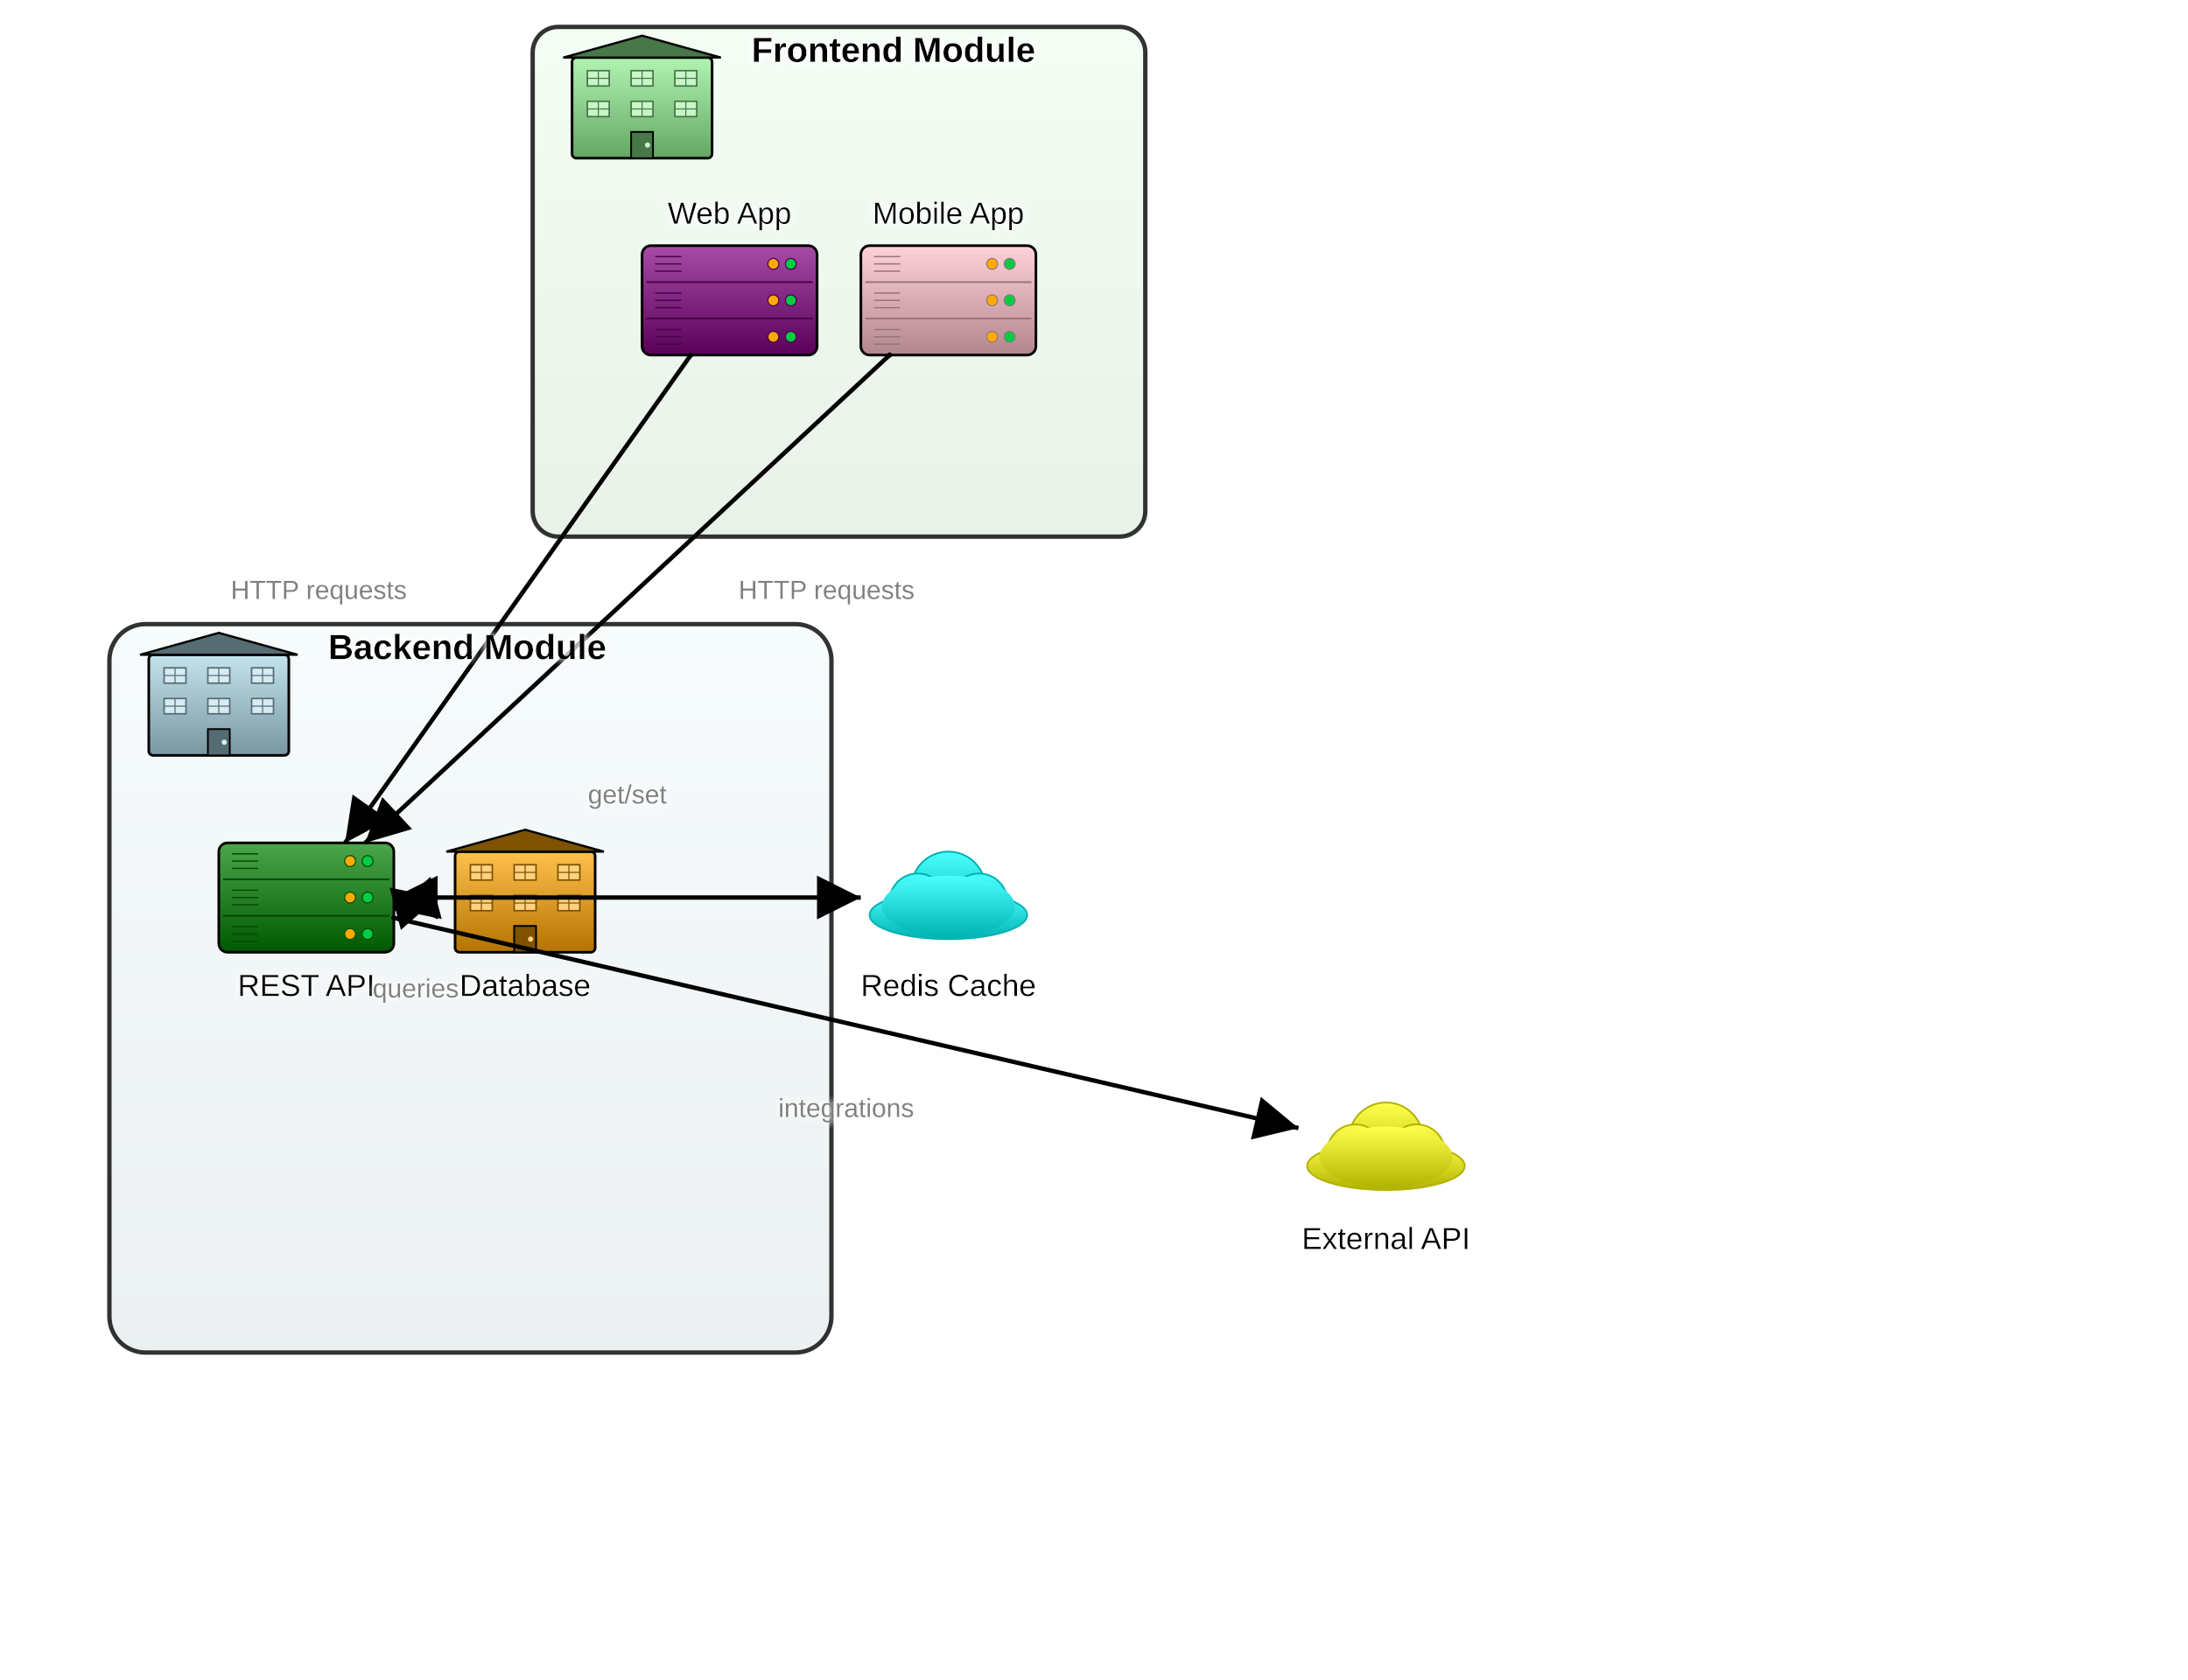
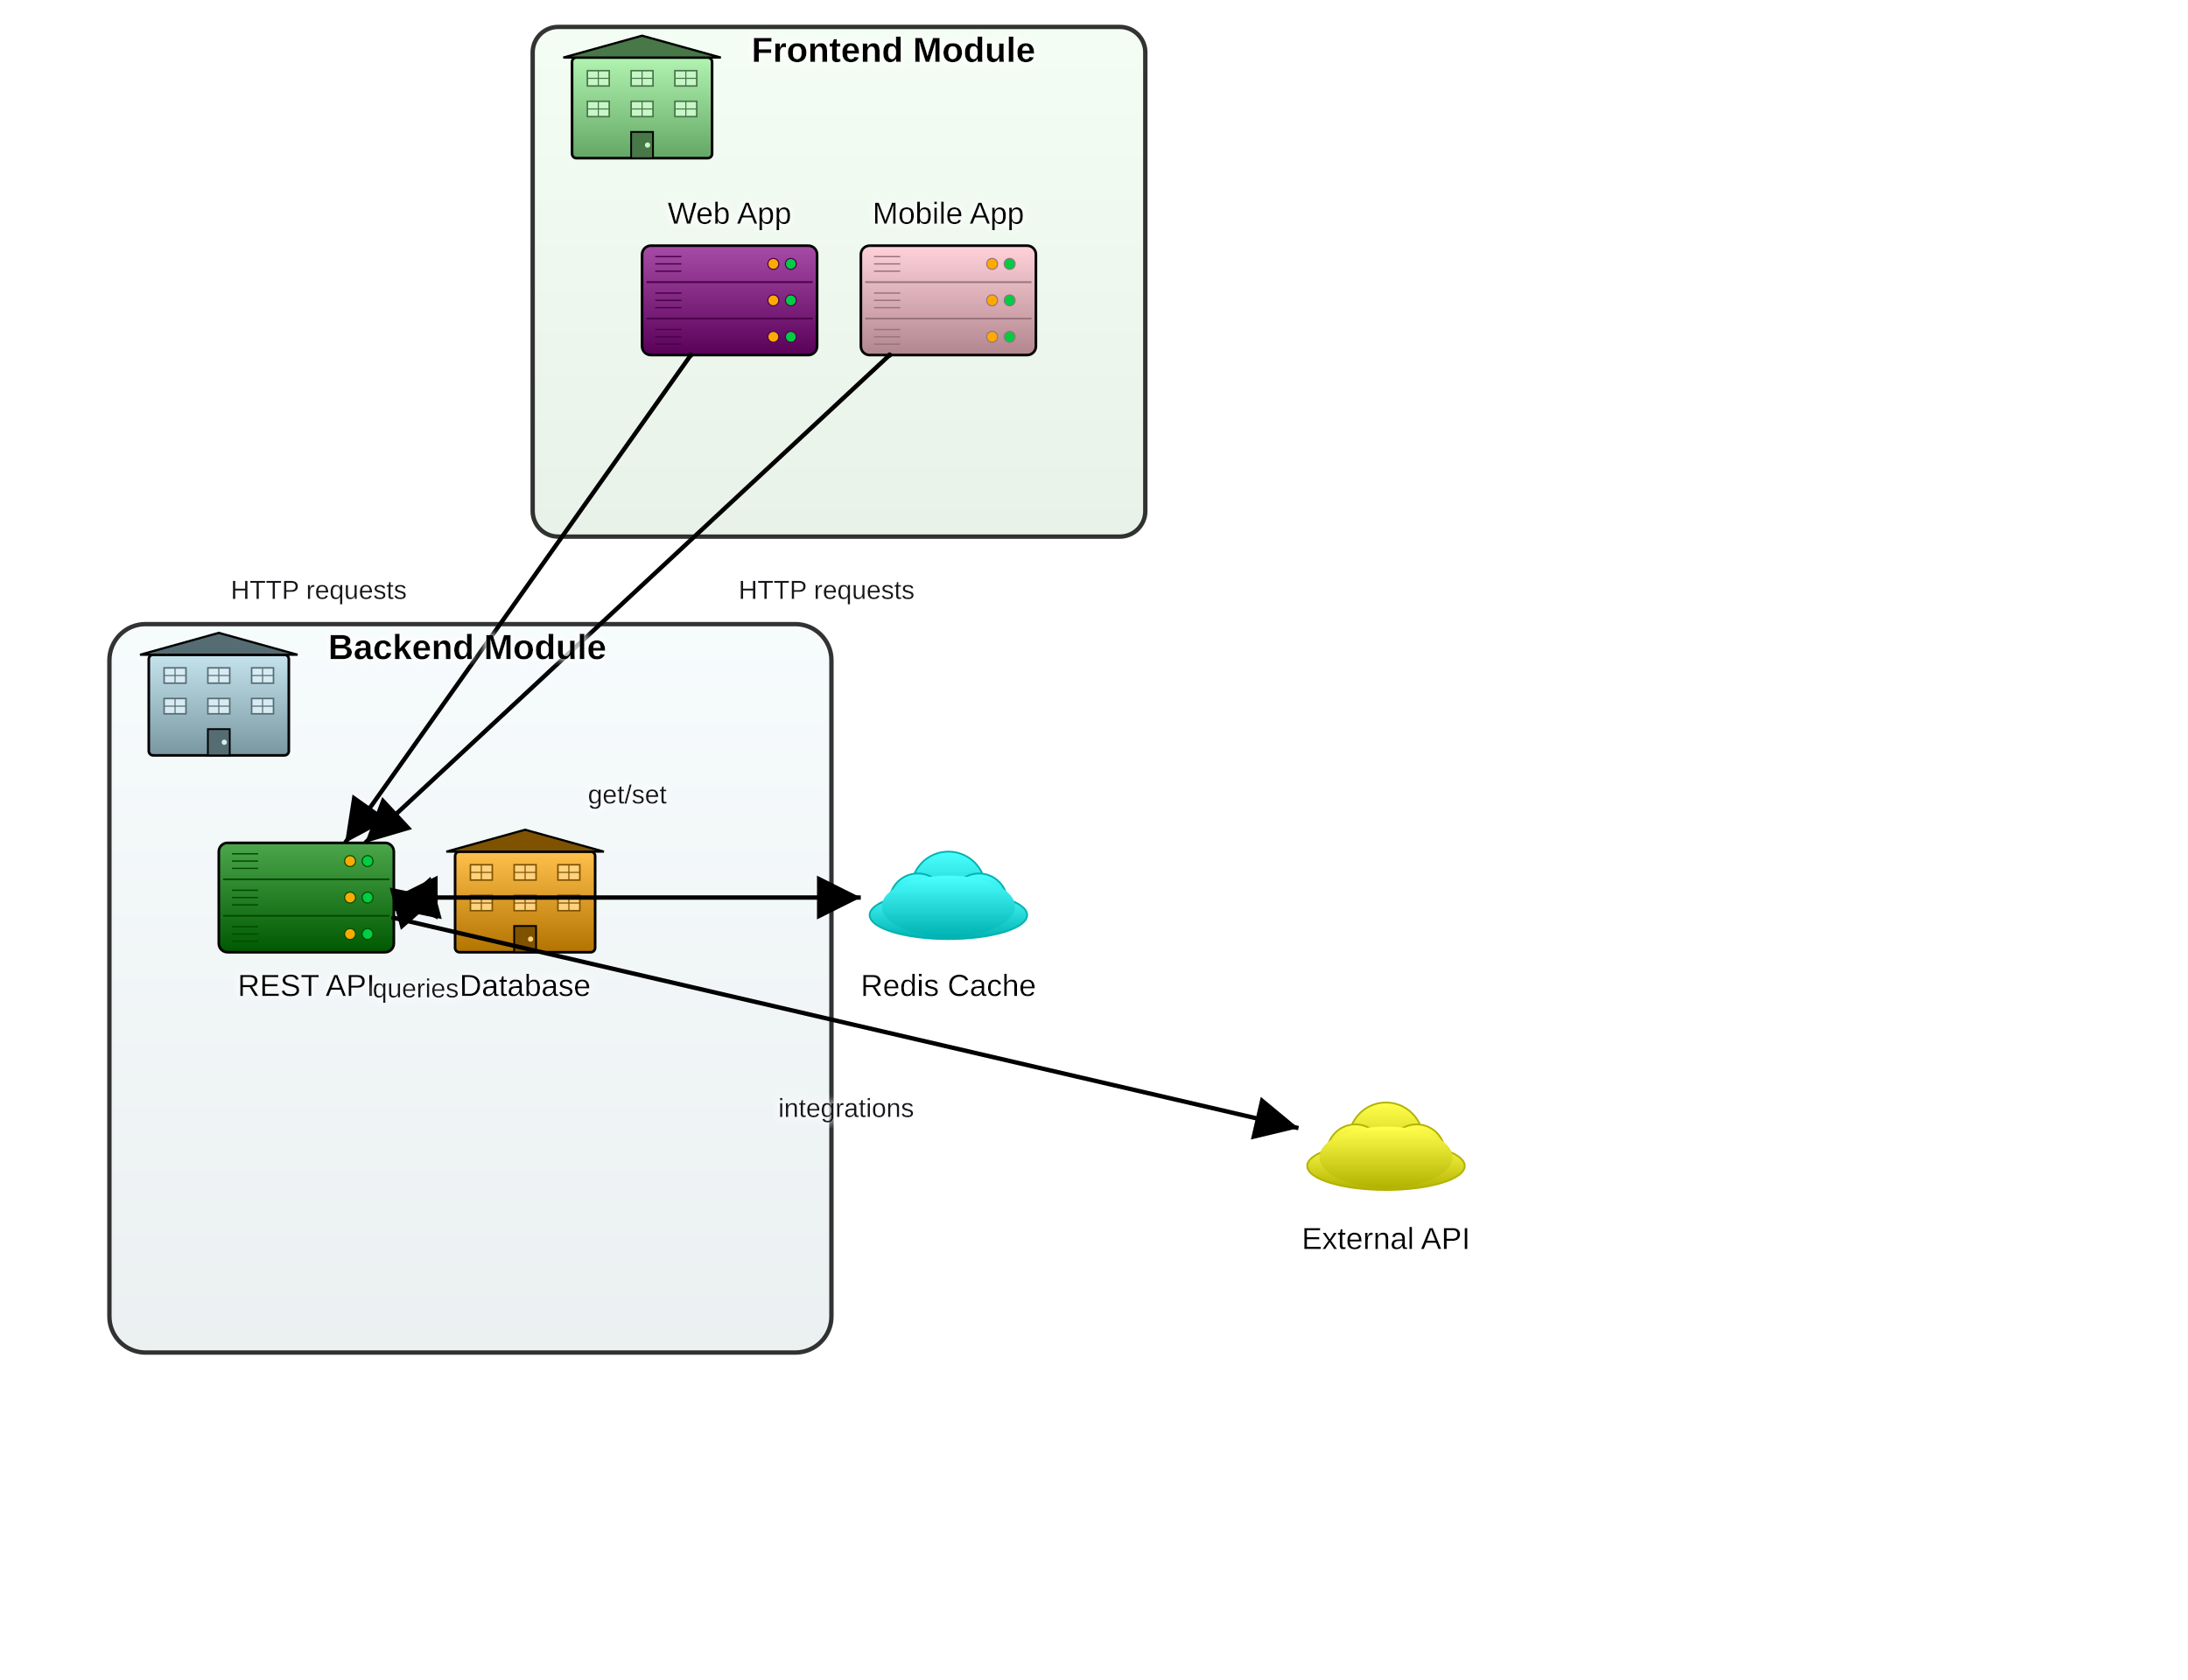
<svg xmlns="http://www.w3.org/2000/svg" baseProfile="full" height="768" version="1.1" viewBox="0,0,1000,768" width="1000">
  <defs>
    <filter height="140%" id="text-glow" width="140%" x="-20%" y="-20%">
      <feGaussianBlur in="SourceGraphic" result="blur" stdDeviation="2" />
      <feFlood flood-color="white" flood-opacity="1" result="color" />
      <feComposite in="color" in2="blur" operator="in" result="shadow" />
      <feMerge>
        <feMergeNode in="shadow" />
        <feMergeNode in="shadow" />
        <feMergeNode in="SourceGraphic" />
      </feMerge>
    </filter>
    <marker id="arrow-end" markerHeight="10" markerWidth="10" orient="auto" refX="10" refY="5">
      <path d="M 0 0 L 10 5 L 0 10 z" fill="black" />
    </marker>
    <marker id="arrow-start" markerHeight="10" markerWidth="10" orient="auto" refX="0" refY="5">
      <path d="M 10 0 L 0 5 L 10 10 z" fill="black" />
    </marker>
    <marker id="circle-start" markerHeight="2.4" markerUnits="userSpaceOnUse" markerWidth="2.4" orient="auto" refX="1.2" refY="1.2">
      <circle cx="1.2" cy="1.2" fill="black" r="1.2" />
    </marker>
    <marker id="circle-end" markerHeight="2.4" markerUnits="userSpaceOnUse" markerWidth="2.4" orient="auto" refX="1.2" refY="1.2">
      <circle cx="1.2" cy="1.2" fill="black" r="1.2" />
    </marker>
    <linearGradient id="gradient-backend-module" x1="0%" x2="0%" y1="0%" y2="100%">
      <stop offset="0%" stop-color="#c5e3ed" />
      <stop offset="100%" stop-color="#7997a1" />
    </linearGradient>
    <linearGradient id="gradient-backend-module_icon" x1="0%" x2="0%" y1="0%" y2="100%">
      <stop offset="0%" stop-color="#c5e3ed" />
      <stop offset="100%" stop-color="#7997a1" />
    </linearGradient>
    <linearGradient id="gradient-frontend-module" x1="0%" x2="0%" y1="0%" y2="100%">
      <stop offset="0%" stop-color="#b1f3b1" />
      <stop offset="100%" stop-color="#64a664" />
    </linearGradient>
    <linearGradient id="gradient-frontend-module_icon" x1="0%" x2="0%" y1="0%" y2="100%">
      <stop offset="0%" stop-color="#b1f3b1" />
      <stop offset="100%" stop-color="#64a664" />
    </linearGradient>
    <linearGradient id="gradient-api" x1="0%" x2="0%" y1="0%" y2="100%">
      <stop offset="0%" stop-color="#4ca64c" />
      <stop offset="100%" stop-color="#005900" />
    </linearGradient>
    <linearGradient id="gradient-db" x1="0%" x2="0%" y1="0%" y2="100%">
      <stop offset="0%" stop-color="#ffc04c" />
      <stop offset="100%" stop-color="#b27300" />
    </linearGradient>
    <linearGradient id="gradient-cache" x1="0%" x2="0%" y1="0%" y2="100%">
      <stop offset="0%" stop-color="#4cffff" />
      <stop offset="100%" stop-color="#00b2b2" />
    </linearGradient>
    <linearGradient id="gradient-webapp" x1="0%" x2="0%" y1="0%" y2="100%">
      <stop offset="0%" stop-color="#a64ca6" />
      <stop offset="100%" stop-color="#590059" />
    </linearGradient>
    <linearGradient id="gradient-mobile" x1="0%" x2="0%" y1="0%" y2="100%">
      <stop offset="0%" stop-color="#ffd2da" />
      <stop offset="100%" stop-color="#b2868e" />
    </linearGradient>
    <linearGradient id="gradient-external-service" x1="0%" x2="0%" y1="0%" y2="100%">
      <stop offset="0%" stop-color="#ffff4c" />
      <stop offset="100%" stop-color="#b2b200" />
    </linearGradient>
  </defs>
  <rect fill="url(#gradient-backend-module)" fill-opacity="0.15" height="333.0" rx="16.5" ry="16.5" stroke="black" stroke-opacity="0.8" stroke-width="2" width="330.0" x="50.0" y="285.308" />
  <g id="backend-module_icon">
    <rect fill="url(#gradient-backend-module_icon)" height="46" rx="2" ry="2" stroke="black" stroke-width="1.2" width="64" x="68.0" y="299.308" />
    <polygon fill="#566c73" points="64.0,299.308 100.0,289.308 136.0,299.308" stroke="black" stroke-width="1.0" />
    <rect fill="#d6ebf2" height="7" stroke="#566c73" stroke-width="0.7" width="10" x="75.0" y="305.308" />
    <line stroke="#566c73" stroke-width="0.5" x1="80.0" x2="80.0" y1="305.308" y2="312.308" />
    <line stroke="#566c73" stroke-width="0.5" x1="75.0" x2="85.0" y1="308.808" y2="308.808" />
    <rect fill="#d6ebf2" height="7" stroke="#566c73" stroke-width="0.7" width="10" x="95.0" y="305.308" />
    <line stroke="#566c73" stroke-width="0.5" x1="100.0" x2="100.0" y1="305.308" y2="312.308" />
    <line stroke="#566c73" stroke-width="0.5" x1="95.0" x2="105.0" y1="308.808" y2="308.808" />
    <rect fill="#d6ebf2" height="7" stroke="#566c73" stroke-width="0.7" width="10" x="115.0" y="305.308" />
    <line stroke="#566c73" stroke-width="0.5" x1="120.0" x2="120.0" y1="305.308" y2="312.308" />
    <line stroke="#566c73" stroke-width="0.5" x1="115.0" x2="125.0" y1="308.808" y2="308.808" />
    <rect fill="#d6ebf2" height="7" stroke="#566c73" stroke-width="0.7" width="10" x="75.0" y="319.308" />
    <line stroke="#566c73" stroke-width="0.5" x1="80.0" x2="80.0" y1="319.308" y2="326.308" />
    <line stroke="#566c73" stroke-width="0.5" x1="75.0" x2="85.0" y1="322.808" y2="322.808" />
    <rect fill="#d6ebf2" height="7" stroke="#566c73" stroke-width="0.7" width="10" x="95.0" y="319.308" />
    <line stroke="#566c73" stroke-width="0.5" x1="100.0" x2="100.0" y1="319.308" y2="326.308" />
    <line stroke="#566c73" stroke-width="0.5" x1="95.0" x2="105.0" y1="322.808" y2="322.808" />
    <rect fill="#d6ebf2" height="7" stroke="#566c73" stroke-width="0.7" width="10" x="115.0" y="319.308" />
    <line stroke="#566c73" stroke-width="0.5" x1="120.0" x2="120.0" y1="319.308" y2="326.308" />
    <line stroke="#566c73" stroke-width="0.5" x1="115.0" x2="125.0" y1="322.808" y2="322.808" />
    <rect fill="#566c73" height="12" stroke="black" stroke-width="0.8" width="10" x="95.0" y="333.308" />
    <circle cx="102.5" cy="339.308" fill="#d6ebf2" r="1.2" />
  </g>
  <rect fill="url(#gradient-frontend-module)" fill-opacity="0.15" height="233.0" rx="11.65" ry="11.65" stroke="black" stroke-opacity="0.8" stroke-width="2" width="280.0" x="243.45" y="12.308" />
  <g id="frontend-module_icon">
    <rect fill="url(#gradient-frontend-module_icon)" height="46" rx="2" ry="2" stroke="black" stroke-width="1.2" width="64" x="261.45" y="26.308" />
    <polygon fill="#487748" points="257.45,26.308 293.45,16.308 329.45,26.308" stroke="black" stroke-width="1.0" />
    <rect fill="#c7f6c7" height="7" stroke="#487748" stroke-width="0.7" width="10" x="268.45" y="32.308" />
    <line stroke="#487748" stroke-width="0.5" x1="273.45" x2="273.45" y1="32.308" y2="39.308" />
    <line stroke="#487748" stroke-width="0.5" x1="268.45" x2="278.45" y1="35.808" y2="35.808" />
    <rect fill="#c7f6c7" height="7" stroke="#487748" stroke-width="0.7" width="10" x="288.45" y="32.308" />
    <line stroke="#487748" stroke-width="0.5" x1="293.45" x2="293.45" y1="32.308" y2="39.308" />
    <line stroke="#487748" stroke-width="0.5" x1="288.45" x2="298.45" y1="35.808" y2="35.808" />
    <rect fill="#c7f6c7" height="7" stroke="#487748" stroke-width="0.7" width="10" x="308.45" y="32.308" />
    <line stroke="#487748" stroke-width="0.5" x1="313.45" x2="313.45" y1="32.308" y2="39.308" />
    <line stroke="#487748" stroke-width="0.5" x1="308.45" x2="318.45" y1="35.808" y2="35.808" />
    <rect fill="#c7f6c7" height="7" stroke="#487748" stroke-width="0.7" width="10" x="268.45" y="46.308" />
    <line stroke="#487748" stroke-width="0.5" x1="273.45" x2="273.45" y1="46.308" y2="53.308" />
    <line stroke="#487748" stroke-width="0.5" x1="268.45" x2="278.45" y1="49.808" y2="49.808" />
    <rect fill="#c7f6c7" height="7" stroke="#487748" stroke-width="0.7" width="10" x="288.45" y="46.308" />
    <line stroke="#487748" stroke-width="0.5" x1="293.45" x2="293.45" y1="46.308" y2="53.308" />
    <line stroke="#487748" stroke-width="0.5" x1="288.45" x2="298.45" y1="49.808" y2="49.808" />
    <rect fill="#c7f6c7" height="7" stroke="#487748" stroke-width="0.7" width="10" x="308.45" y="46.308" />
    <line stroke="#487748" stroke-width="0.5" x1="313.45" x2="313.45" y1="46.308" y2="53.308" />
    <line stroke="#487748" stroke-width="0.5" x1="308.45" x2="318.45" y1="49.808" y2="49.808" />
    <rect fill="#487748" height="12" stroke="black" stroke-width="0.8" width="10" x="288.45" y="60.308" />
    <circle cx="295.95" cy="66.308" fill="#c7f6c7" r="1.2" />
  </g>
  <g id="api">
    <rect fill="url(#gradient-api)" height="50" rx="4" ry="4" stroke="black" stroke-width="1.2" width="80" x="100.0" y="385.308" />
    <line stroke="#004c00" stroke-width="0.8" x1="102.0" x2="178.0" y1="401.974" y2="401.974" />
    <line stroke="#004c00" stroke-width="0.8" x1="102.0" x2="178.0" y1="418.641" y2="418.641" />
    <circle cx="168.0" cy="393.641" fill="#00cc44" r="2.5" stroke="#004c00" stroke-width="0.5" />
    <circle cx="160.0" cy="393.641" fill="#ffaa00" r="2.5" stroke="#004c00" stroke-width="0.5" />
    <circle cx="168.0" cy="410.308" fill="#00cc44" r="2.5" stroke="#004c00" stroke-width="0.5" />
    <circle cx="160.0" cy="410.308" fill="#ffaa00" r="2.5" stroke="#004c00" stroke-width="0.5" />
    <circle cx="168.0" cy="426.974" fill="#00cc44" r="2.5" stroke="#004c00" stroke-width="0.5" />
    <circle cx="160.0" cy="426.974" fill="#ffaa00" r="2.5" stroke="#004c00" stroke-width="0.5" />
    <line stroke="#004c00" stroke-width="0.6" x1="106.0" x2="118.0" y1="390.308" y2="390.308" />
    <line stroke="#004c00" stroke-width="0.6" x1="106.0" x2="118.0" y1="393.641" y2="393.641" />
    <line stroke="#004c00" stroke-width="0.6" x1="106.0" x2="118.0" y1="396.974" y2="396.974" />
    <line stroke="#004c00" stroke-width="0.6" x1="106.0" x2="118.0" y1="406.974" y2="406.974" />
    <line stroke="#004c00" stroke-width="0.6" x1="106.0" x2="118.0" y1="410.308" y2="410.308" />
    <line stroke="#004c00" stroke-width="0.6" x1="106.0" x2="118.0" y1="413.641" y2="413.641" />
    <line stroke="#004c00" stroke-width="0.6" x1="106.0" x2="118.0" y1="423.641" y2="423.641" />
    <line stroke="#004c00" stroke-width="0.6" x1="106.0" x2="118.0" y1="426.974" y2="426.974" />
    <line stroke="#004c00" stroke-width="0.6" x1="106.0" x2="118.0" y1="430.308" y2="430.308" />
  </g>
  <g id="db">
    <rect fill="url(#gradient-db)" height="46" rx="2" ry="2" stroke="black" stroke-width="1.2" width="64" x="208.0" y="389.308" />
    <polygon fill="#7f5200" points="204.0,389.308 240.0,379.308 276.0,389.308" stroke="black" stroke-width="1.0" />
    <rect fill="#ffd27f" height="7" stroke="#7f5200" stroke-width="0.7" width="10" x="215.0" y="395.308" />
    <line stroke="#7f5200" stroke-width="0.5" x1="220.0" x2="220.0" y1="395.308" y2="402.308" />
    <line stroke="#7f5200" stroke-width="0.5" x1="215.0" x2="225.0" y1="398.808" y2="398.808" />
    <rect fill="#ffd27f" height="7" stroke="#7f5200" stroke-width="0.7" width="10" x="235.0" y="395.308" />
    <line stroke="#7f5200" stroke-width="0.5" x1="240.0" x2="240.0" y1="395.308" y2="402.308" />
    <line stroke="#7f5200" stroke-width="0.5" x1="235.0" x2="245.0" y1="398.808" y2="398.808" />
    <rect fill="#ffd27f" height="7" stroke="#7f5200" stroke-width="0.7" width="10" x="255.0" y="395.308" />
    <line stroke="#7f5200" stroke-width="0.5" x1="260.0" x2="260.0" y1="395.308" y2="402.308" />
    <line stroke="#7f5200" stroke-width="0.5" x1="255.0" x2="265.0" y1="398.808" y2="398.808" />
    <rect fill="#ffd27f" height="7" stroke="#7f5200" stroke-width="0.7" width="10" x="215.0" y="409.308" />
    <line stroke="#7f5200" stroke-width="0.5" x1="220.0" x2="220.0" y1="409.308" y2="416.308" />
    <line stroke="#7f5200" stroke-width="0.5" x1="215.0" x2="225.0" y1="412.808" y2="412.808" />
    <rect fill="#ffd27f" height="7" stroke="#7f5200" stroke-width="0.7" width="10" x="235.0" y="409.308" />
    <line stroke="#7f5200" stroke-width="0.5" x1="240.0" x2="240.0" y1="409.308" y2="416.308" />
    <line stroke="#7f5200" stroke-width="0.5" x1="235.0" x2="245.0" y1="412.808" y2="412.808" />
    <rect fill="#ffd27f" height="7" stroke="#7f5200" stroke-width="0.7" width="10" x="255.0" y="409.308" />
    <line stroke="#7f5200" stroke-width="0.5" x1="260.0" x2="260.0" y1="409.308" y2="416.308" />
    <line stroke="#7f5200" stroke-width="0.5" x1="255.0" x2="265.0" y1="412.808" y2="412.808" />
    <rect fill="#7f5200" height="12" stroke="black" stroke-width="0.8" width="10" x="235.0" y="423.308" />
    <circle cx="242.5" cy="429.308" fill="#ffd27f" r="1.2" />
  </g>
  <g id="cache">
    <ellipse cx="433.45" cy="418.308" fill="url(#gradient-cache)" rx="36.0" ry="11.0" stroke="#00b2b2" stroke-width="0.8" />
    <circle cx="433.45" cy="406.308" fill="url(#gradient-cache)" r="17.0" stroke="#00b2b2" stroke-width="0.8" />
    <circle cx="419.45" cy="412.308" fill="url(#gradient-cache)" r="13.0" stroke="#00b2b2" stroke-width="0.8" />
    <circle cx="447.45" cy="412.308" fill="url(#gradient-cache)" r="13.0" stroke="#00b2b2" stroke-width="0.8" />
    <ellipse cx="433.45" cy="414.308" fill="url(#gradient-cache)" rx="30.4" ry="14" stroke="none" />
  </g>
  <g id="webapp">
    <rect fill="url(#gradient-webapp)" height="50" rx="4" ry="4" stroke="black" stroke-width="1.2" width="80" x="293.45" y="112.308" />
    <line stroke="#4c004c" stroke-width="0.8" x1="295.45" x2="371.45" y1="128.974" y2="128.974" />
    <line stroke="#4c004c" stroke-width="0.8" x1="295.45" x2="371.45" y1="145.641" y2="145.641" />
    <circle cx="361.45" cy="120.641" fill="#00cc44" r="2.5" stroke="#4c004c" stroke-width="0.5" />
    <circle cx="353.45" cy="120.641" fill="#ffaa00" r="2.5" stroke="#4c004c" stroke-width="0.5" />
    <circle cx="361.45" cy="137.308" fill="#00cc44" r="2.5" stroke="#4c004c" stroke-width="0.5" />
    <circle cx="353.45" cy="137.308" fill="#ffaa00" r="2.5" stroke="#4c004c" stroke-width="0.5" />
    <circle cx="361.45" cy="153.974" fill="#00cc44" r="2.5" stroke="#4c004c" stroke-width="0.5" />
    <circle cx="353.45" cy="153.974" fill="#ffaa00" r="2.5" stroke="#4c004c" stroke-width="0.5" />
    <line stroke="#4c004c" stroke-width="0.6" x1="299.45" x2="311.45" y1="117.308" y2="117.308" />
    <line stroke="#4c004c" stroke-width="0.6" x1="299.45" x2="311.45" y1="120.641" y2="120.641" />
    <line stroke="#4c004c" stroke-width="0.6" x1="299.45" x2="311.45" y1="123.974" y2="123.974" />
    <line stroke="#4c004c" stroke-width="0.6" x1="299.45" x2="311.45" y1="133.974" y2="133.974" />
    <line stroke="#4c004c" stroke-width="0.6" x1="299.45" x2="311.45" y1="137.308" y2="137.308" />
    <line stroke="#4c004c" stroke-width="0.6" x1="299.45" x2="311.45" y1="140.641" y2="140.641" />
    <line stroke="#4c004c" stroke-width="0.6" x1="299.45" x2="311.45" y1="150.641" y2="150.641" />
    <line stroke="#4c004c" stroke-width="0.6" x1="299.45" x2="311.45" y1="153.974" y2="153.974" />
    <line stroke="#4c004c" stroke-width="0.6" x1="299.45" x2="311.45" y1="157.308" y2="157.308" />
  </g>
  <g id="mobile">
    <rect fill="url(#gradient-mobile)" height="50" rx="4" ry="4" stroke="black" stroke-width="1.2" width="80" x="393.45" y="112.308" />
    <line stroke="#997379" stroke-width="0.8" x1="395.45" x2="471.45" y1="128.974" y2="128.974" />
    <line stroke="#997379" stroke-width="0.8" x1="395.45" x2="471.45" y1="145.641" y2="145.641" />
    <circle cx="461.45" cy="120.641" fill="#00cc44" r="2.5" stroke="#997379" stroke-width="0.5" />
    <circle cx="453.45" cy="120.641" fill="#ffaa00" r="2.5" stroke="#997379" stroke-width="0.5" />
    <circle cx="461.45" cy="137.308" fill="#00cc44" r="2.5" stroke="#997379" stroke-width="0.5" />
    <circle cx="453.45" cy="137.308" fill="#ffaa00" r="2.5" stroke="#997379" stroke-width="0.5" />
    <circle cx="461.45" cy="153.974" fill="#00cc44" r="2.5" stroke="#997379" stroke-width="0.5" />
    <circle cx="453.45" cy="153.974" fill="#ffaa00" r="2.5" stroke="#997379" stroke-width="0.5" />
    <line stroke="#997379" stroke-width="0.6" x1="399.45" x2="411.45" y1="117.308" y2="117.308" />
    <line stroke="#997379" stroke-width="0.6" x1="399.45" x2="411.45" y1="120.641" y2="120.641" />
    <line stroke="#997379" stroke-width="0.6" x1="399.45" x2="411.45" y1="123.974" y2="123.974" />
    <line stroke="#997379" stroke-width="0.6" x1="399.45" x2="411.45" y1="133.974" y2="133.974" />
    <line stroke="#997379" stroke-width="0.6" x1="399.45" x2="411.45" y1="137.308" y2="137.308" />
    <line stroke="#997379" stroke-width="0.6" x1="399.45" x2="411.45" y1="140.641" y2="140.641" />
    <line stroke="#997379" stroke-width="0.6" x1="399.45" x2="411.45" y1="150.641" y2="150.641" />
    <line stroke="#997379" stroke-width="0.6" x1="399.45" x2="411.45" y1="153.974" y2="153.974" />
    <line stroke="#997379" stroke-width="0.6" x1="399.45" x2="411.45" y1="157.308" y2="157.308" />
  </g>
  <g id="external-service">
    <ellipse cx="633.45" cy="533.0" fill="url(#gradient-external-service)" rx="36.0" ry="11.0" stroke="#b2b200" stroke-width="0.8" />
    <circle cx="633.45" cy="521.0" fill="url(#gradient-external-service)" r="17.0" stroke="#b2b200" stroke-width="0.8" />
    <circle cx="619.45" cy="527.0" fill="url(#gradient-external-service)" r="13.0" stroke="#b2b200" stroke-width="0.8" />
    <circle cx="647.45" cy="527.0" fill="url(#gradient-external-service)" r="13.0" stroke="#b2b200" stroke-width="0.8" />
    <ellipse cx="633.45" cy="529.0" fill="url(#gradient-external-service)" rx="30.4" ry="14" stroke="none" />
  </g>
  <line marker-end="url(#arrow-end)" marker-start="url(#arrow-start)" stroke="black" stroke-width="2" x1="180.0" x2="200.0" y1="415.6" y2="410.3" />
  <line marker-end="url(#arrow-end)" marker-start="url(#arrow-start)" stroke="black" stroke-width="2" x1="180.0" x2="393.4" y1="410.3" y2="410.3" />
  <polyline fill="none" marker-end="url(#arrow-end)" marker-start="url(#circle-start)" points="315.735,162.308 157.715,385.308" stroke="black" stroke-width="2" />
  <polyline fill="none" marker-end="url(#arrow-end)" marker-start="url(#circle-start)" points="406.577,162.308 166.873,385.308" stroke="black" stroke-width="2" />
  <polyline fill="none" marker-end="url(#arrow-end)" marker-start="url(#circle-start)" points="180.0,419.605 593.45,515.703" stroke="black" stroke-width="2" />
  <text fill="black" filter="url(#text-glow)" font-family="Arial, sans-serif" font-size="14px" text-anchor="middle" x="140.0" y="455.308">REST API</text>
  <text fill="black" filter="url(#text-glow)" font-family="Arial, sans-serif" font-size="14px" text-anchor="middle" x="240.0" y="455.308">Database</text>
  <text fill="black" filter="url(#text-glow)" font-family="Arial, sans-serif" font-size="14px" text-anchor="middle" x="433.45" y="455.308">Redis Cache</text>
  <text fill="black" filter="url(#text-glow)" font-family="Arial, sans-serif" font-size="14px" text-anchor="middle" x="333.45" y="102.308">Web App</text>
  <text fill="black" filter="url(#text-glow)" font-family="Arial, sans-serif" font-size="14px" text-anchor="middle" x="433.45" y="102.308">Mobile App</text>
  <text fill="black" filter="url(#text-glow)" font-family="Arial, sans-serif" font-size="14px" text-anchor="middle" x="633.45" y="571.0">External API</text>
-   <text fill="gray" filter="url(#text-glow)" font-family="Arial, sans-serif" font-size="12px" text-anchor="middle" x="190.0" y="455.95">queries</text>
-   <text fill="gray" filter="url(#text-glow)" font-family="Arial, sans-serif" font-size="12px" text-anchor="middle" x="286.7" y="367.3">get/set</text>
-   <text fill="gray" filter="url(#text-glow)" font-family="Arial, sans-serif" font-size="12px" text-anchor="end" x="185.925" y="273.808">HTTP requests</text>
-   <text fill="gray" filter="url(#text-glow)" font-family="Arial, sans-serif" font-size="12px" text-anchor="start" x="337.525" y="273.808">HTTP requests</text>
-   <text fill="gray" filter="url(#text-glow)" font-family="Arial, sans-serif" font-size="12px" text-anchor="middle" x="386.725" y="510.654">integrations</text>
+   <text fill="#14181d" filter="url(#text-glow)" font-family="Arial, sans-serif" font-size="12px" text-anchor="middle" x="190.0" y="455.95">queries</text>
+   <text fill="#14181d" filter="url(#text-glow)" font-family="Arial, sans-serif" font-size="12px" text-anchor="middle" x="286.7" y="367.3">get/set</text>
+   <text fill="#14181d" filter="url(#text-glow)" font-family="Arial, sans-serif" font-size="12px" text-anchor="end" x="185.925" y="273.808">HTTP requests</text>
+   <text fill="#14181d" filter="url(#text-glow)" font-family="Arial, sans-serif" font-size="12px" text-anchor="start" x="337.525" y="273.808">HTTP requests</text>
+   <text fill="#14181d" filter="url(#text-glow)" font-family="Arial, sans-serif" font-size="12px" text-anchor="middle" x="386.725" y="510.654">integrations</text>
  <text fill="black" filter="url(#text-glow)" font-family="Arial, sans-serif" font-size="16px" font-weight="bold" text-anchor="start" x="150.0" y="301.308">Backend Module</text>
  <text fill="black" filter="url(#text-glow)" font-family="Arial, sans-serif" font-size="16px" font-weight="bold" text-anchor="start" x="343.45" y="28.308">Frontend Module</text>
</svg>
